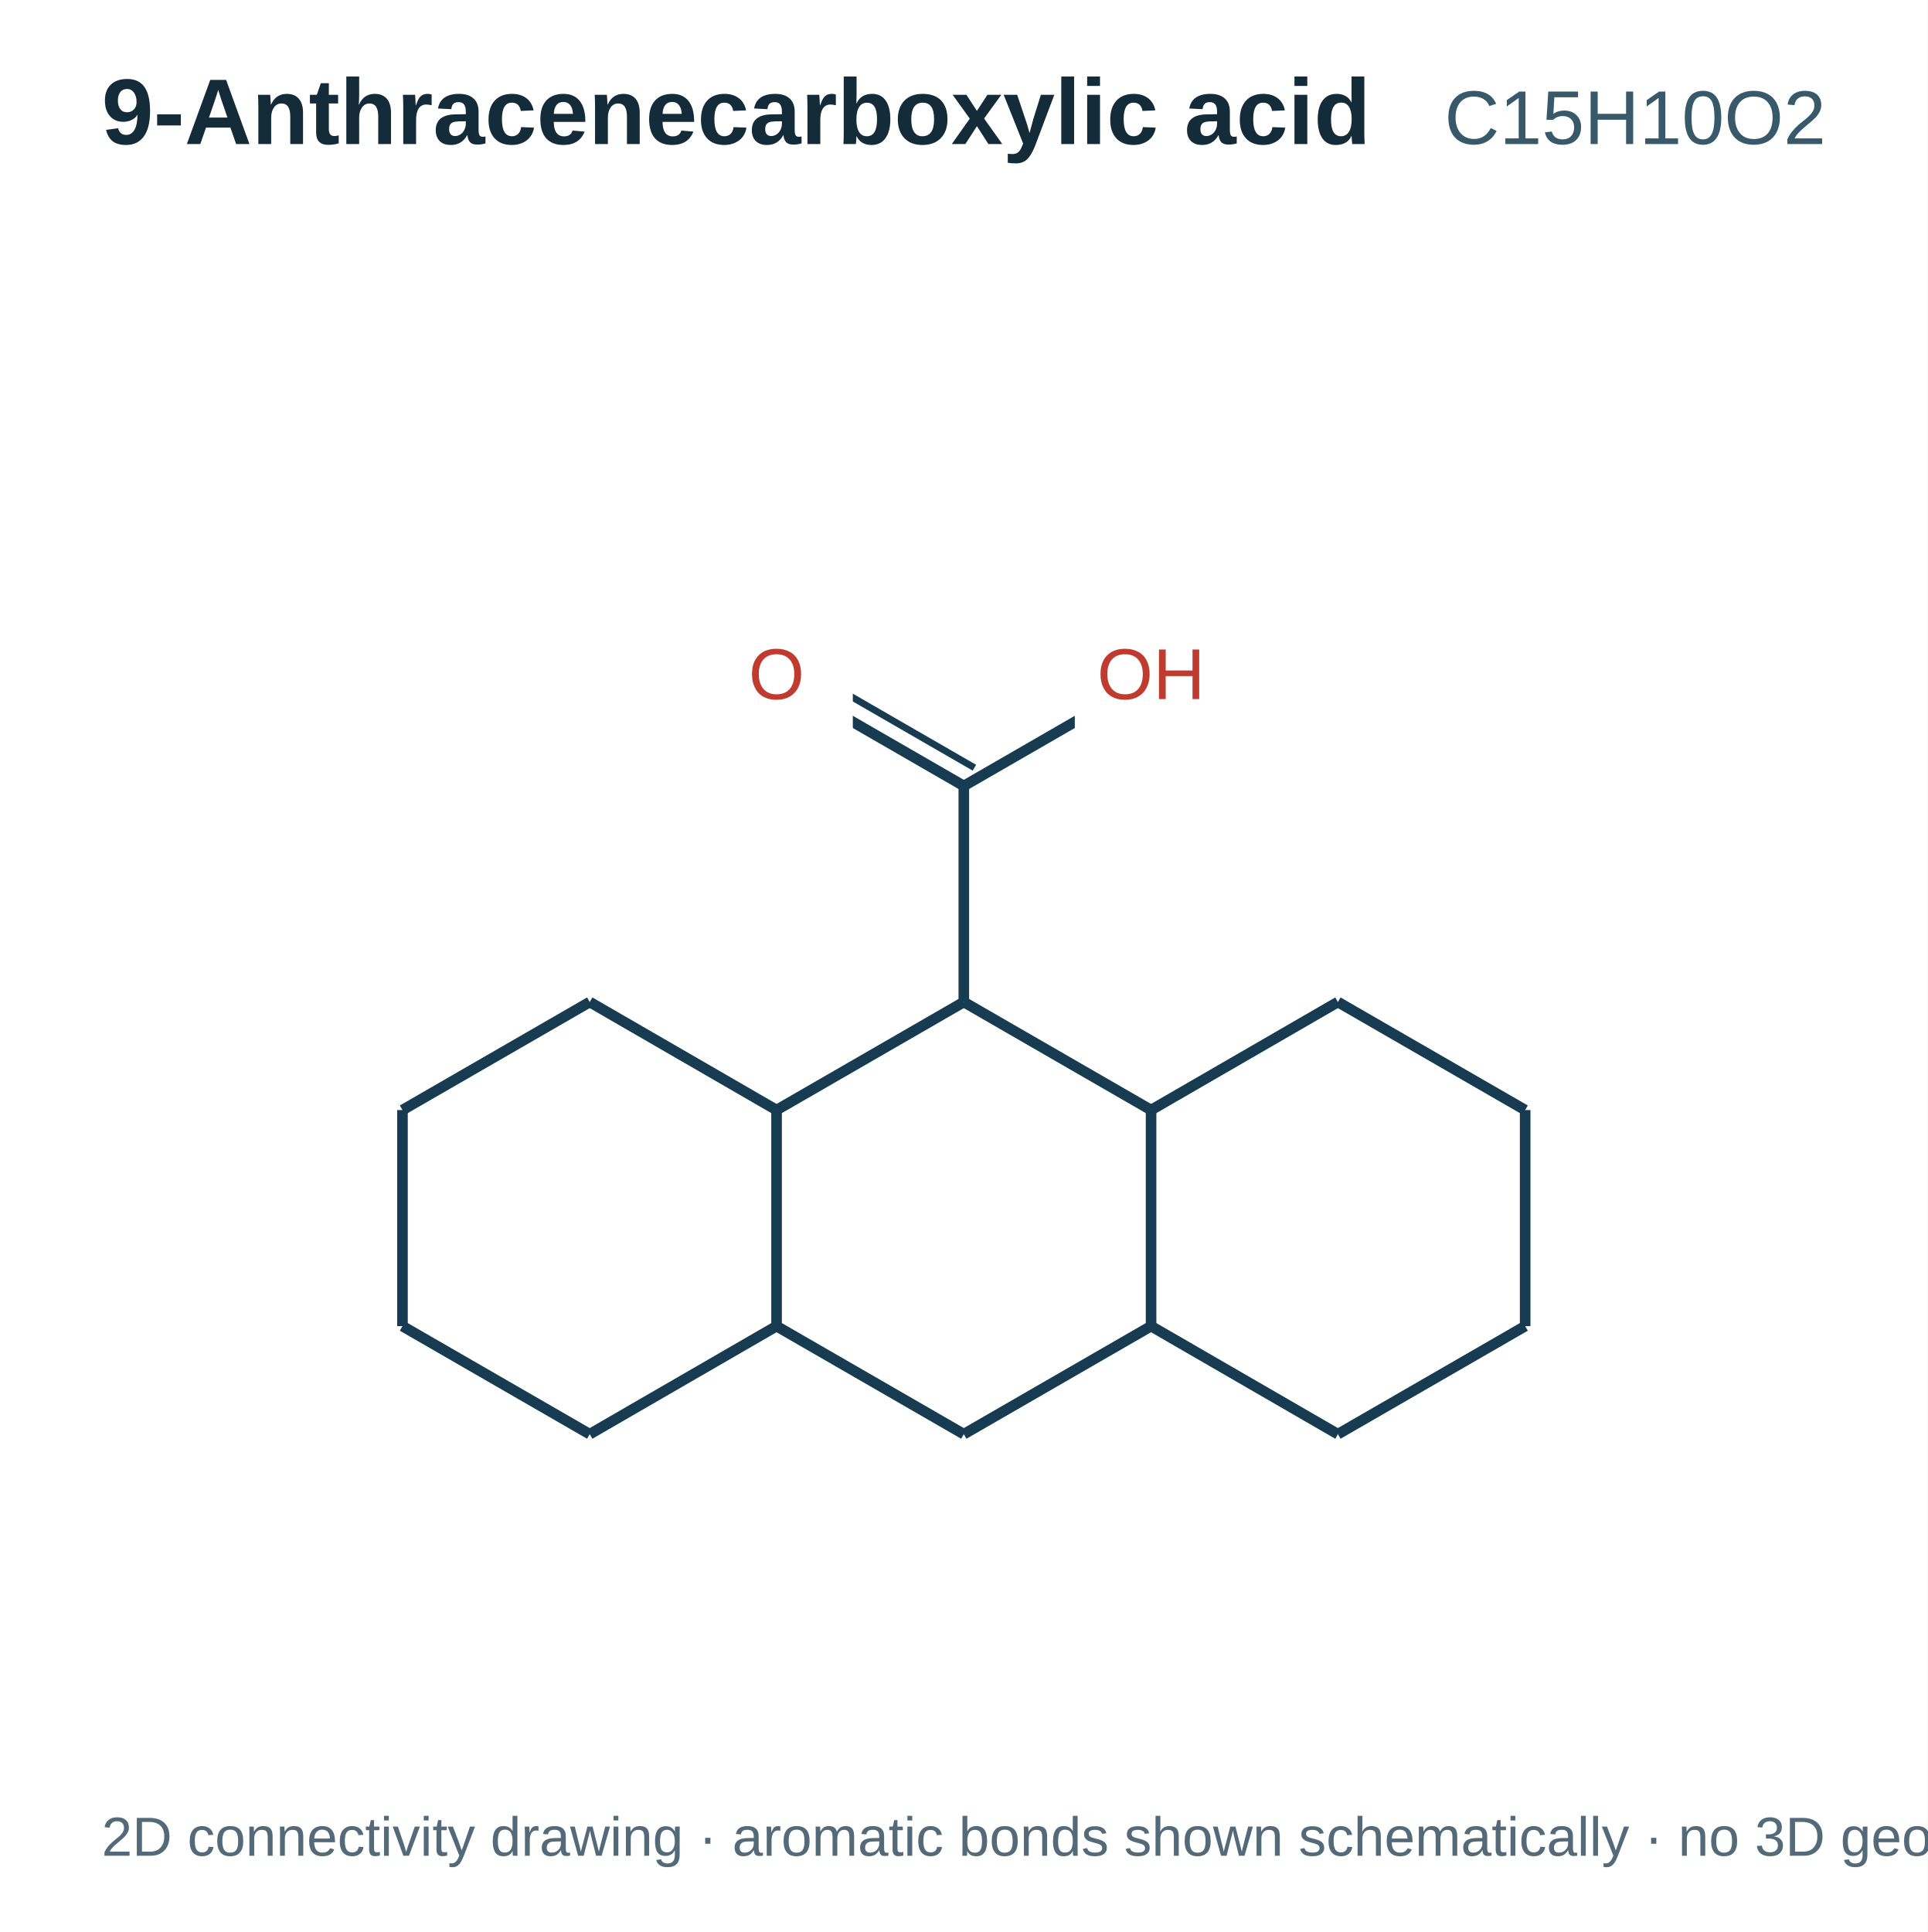
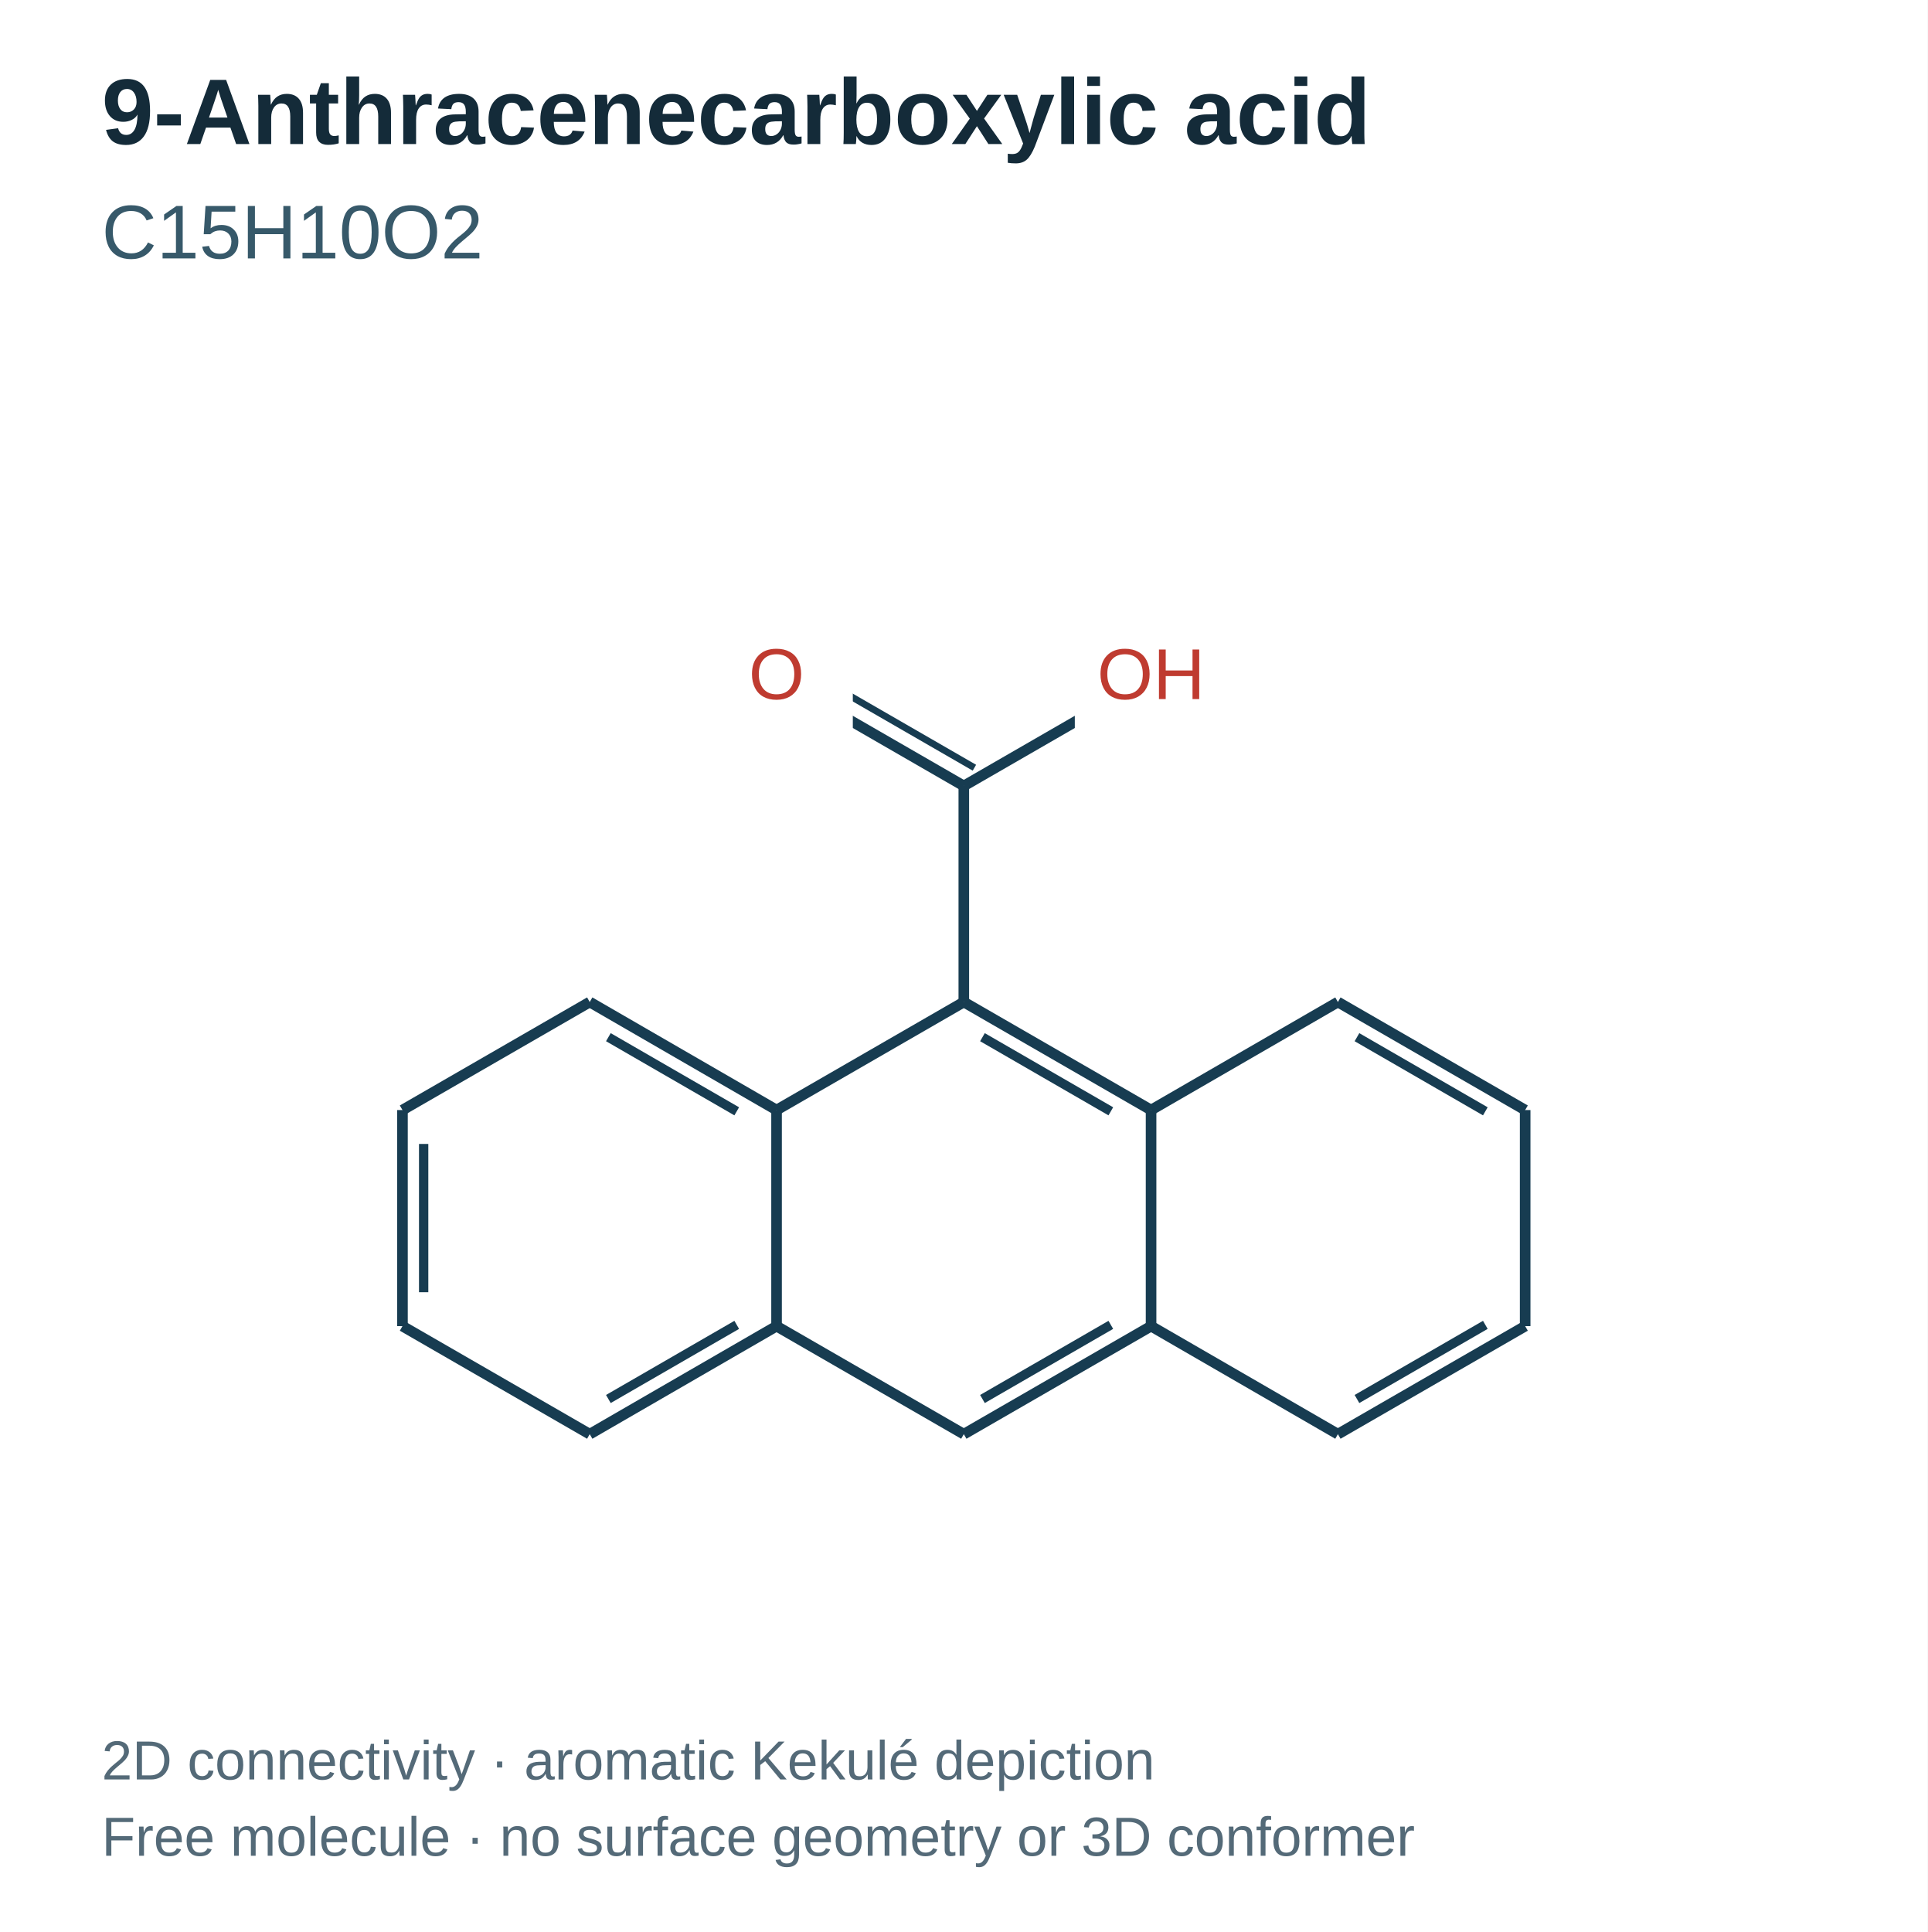
<svg xmlns="http://www.w3.org/2000/svg" viewBox="0 0 455 456" role="img">
  <rect width="100%" height="100%" fill="#fff" />
  <text x="24" y="34" font-family="Arial" font-size="22" font-weight="700" fill="#142b39">9-Anthracenecarboxylic acid</text>
-   <text x="431" y="34" text-anchor="end" font-family="Arial" font-size="18" fill="#37596a">C15H10O2</text>
+   <text x="24" y="61" font-family="Arial" font-size="18" fill="#37596a">C15H10O2</text>
  <line x1="271.7" y1="262.0" x2="271.7" y2="313.0" stroke="#173c51" stroke-width="2.5" />
  <line x1="271.7" y1="262.0" x2="227.5" y2="236.5" stroke="#173c51" stroke-width="2.5" />
  <line x1="271.7" y1="262.0" x2="315.8" y2="236.5" stroke="#173c51" stroke-width="2.5" />
  <line x1="271.7" y1="313.0" x2="227.5" y2="338.5" stroke="#173c51" stroke-width="2.5" />
  <line x1="271.7" y1="313.0" x2="315.8" y2="338.5" stroke="#173c51" stroke-width="2.5" />
  <line x1="183.3" y1="262.0" x2="183.3" y2="313.0" stroke="#173c51" stroke-width="2.5" />
  <line x1="183.3" y1="262.0" x2="227.5" y2="236.5" stroke="#173c51" stroke-width="2.5" />
  <line x1="183.3" y1="262.0" x2="139.2" y2="236.5" stroke="#173c51" stroke-width="2.5" />
  <line x1="183.3" y1="313.0" x2="227.5" y2="338.5" stroke="#173c51" stroke-width="2.5" />
  <line x1="183.3" y1="313.0" x2="139.2" y2="338.5" stroke="#173c51" stroke-width="2.5" />
  <line x1="315.8" y1="236.5" x2="360.0" y2="262.0" stroke="#173c51" stroke-width="2.5" />
  <line x1="315.8" y1="338.5" x2="360.0" y2="313.0" stroke="#173c51" stroke-width="2.5" />
  <line x1="139.2" y1="236.5" x2="95.0" y2="262.0" stroke="#173c51" stroke-width="2.5" />
  <line x1="139.2" y1="338.5" x2="95.0" y2="313.0" stroke="#173c51" stroke-width="2.5" />
  <line x1="360.0" y1="262.0" x2="360.0" y2="313.0" stroke="#173c51" stroke-width="2.5" />
  <line x1="95.0" y1="262.0" x2="95.0" y2="313.0" stroke="#173c51" stroke-width="2.5" />
  <line x1="227.5" y1="236.5" x2="227.5" y2="185.5" stroke="#173c51" stroke-width="2.5" />
  <line x1="227.5" y1="185.5" x2="183.3" y2="160.0" stroke="#173c51" stroke-width="2.5" />
  <line x1="230.0" y1="181.2" x2="185.8" y2="155.7" stroke="#173c51" stroke-width="1.6" />
  <line x1="227.5" y1="185.5" x2="271.7" y2="160.0" stroke="#173c51" stroke-width="2.5" />
  <rect x="165.3" y="144.0" width="36" height="29" fill="white" />
  <text x="183.3" y="165.0" text-anchor="middle" font-size="17" fill="#bf3b30" font-family="Arial">O</text>
  <rect x="253.7" y="144.0" width="36" height="29" fill="white" />
  <text x="271.7" y="165.0" text-anchor="middle" font-size="17" fill="#bf3b30" font-family="Arial">OH</text>
-   <text x="24" y="438" font-family="Arial" font-size="13" fill="#546a78">2D connectivity drawing · aromatic bonds shown schematically · no 3D geometry</text>
+   <line data-kekule-bond="0-4" x1="262.2" y1="262.3" x2="231.9" y2="244.8" stroke="#173c51" stroke-width="2.2" />
+   <line data-kekule-bond="1-5" x1="262.2" y1="312.7" x2="231.9" y2="330.2" stroke="#173c51" stroke-width="2.2" />
+   <line data-kekule-bond="2-8" x1="173.9" y1="262.3" x2="143.6" y2="244.8" stroke="#173c51" stroke-width="2.2" />
+   <line data-kekule-bond="3-9" x1="173.9" y1="312.7" x2="143.6" y2="330.2" stroke="#173c51" stroke-width="2.2" />
+   <line data-kekule-bond="6-10" x1="320.3" y1="244.8" x2="350.6" y2="262.3" stroke="#173c51" stroke-width="2.2" />
+   <line data-kekule-bond="7-11" x1="320.3" y1="330.2" x2="350.6" y2="312.7" stroke="#173c51" stroke-width="2.2" />
+   <line data-kekule-bond="12-13" x1="100.0" y1="270.0" x2="100.0" y2="305.0" stroke="#173c51" stroke-width="2.2" />
+   <text x="24" y="420" font-family="Arial" font-size="13" fill="#546a78">2D connectivity · aromatic Kekulé depiction</text>
+   <text x="24" y="438" font-family="Arial" font-size="13" fill="#546a78">Free molecule · no surface geometry or 3D conformer</text>
</svg>
